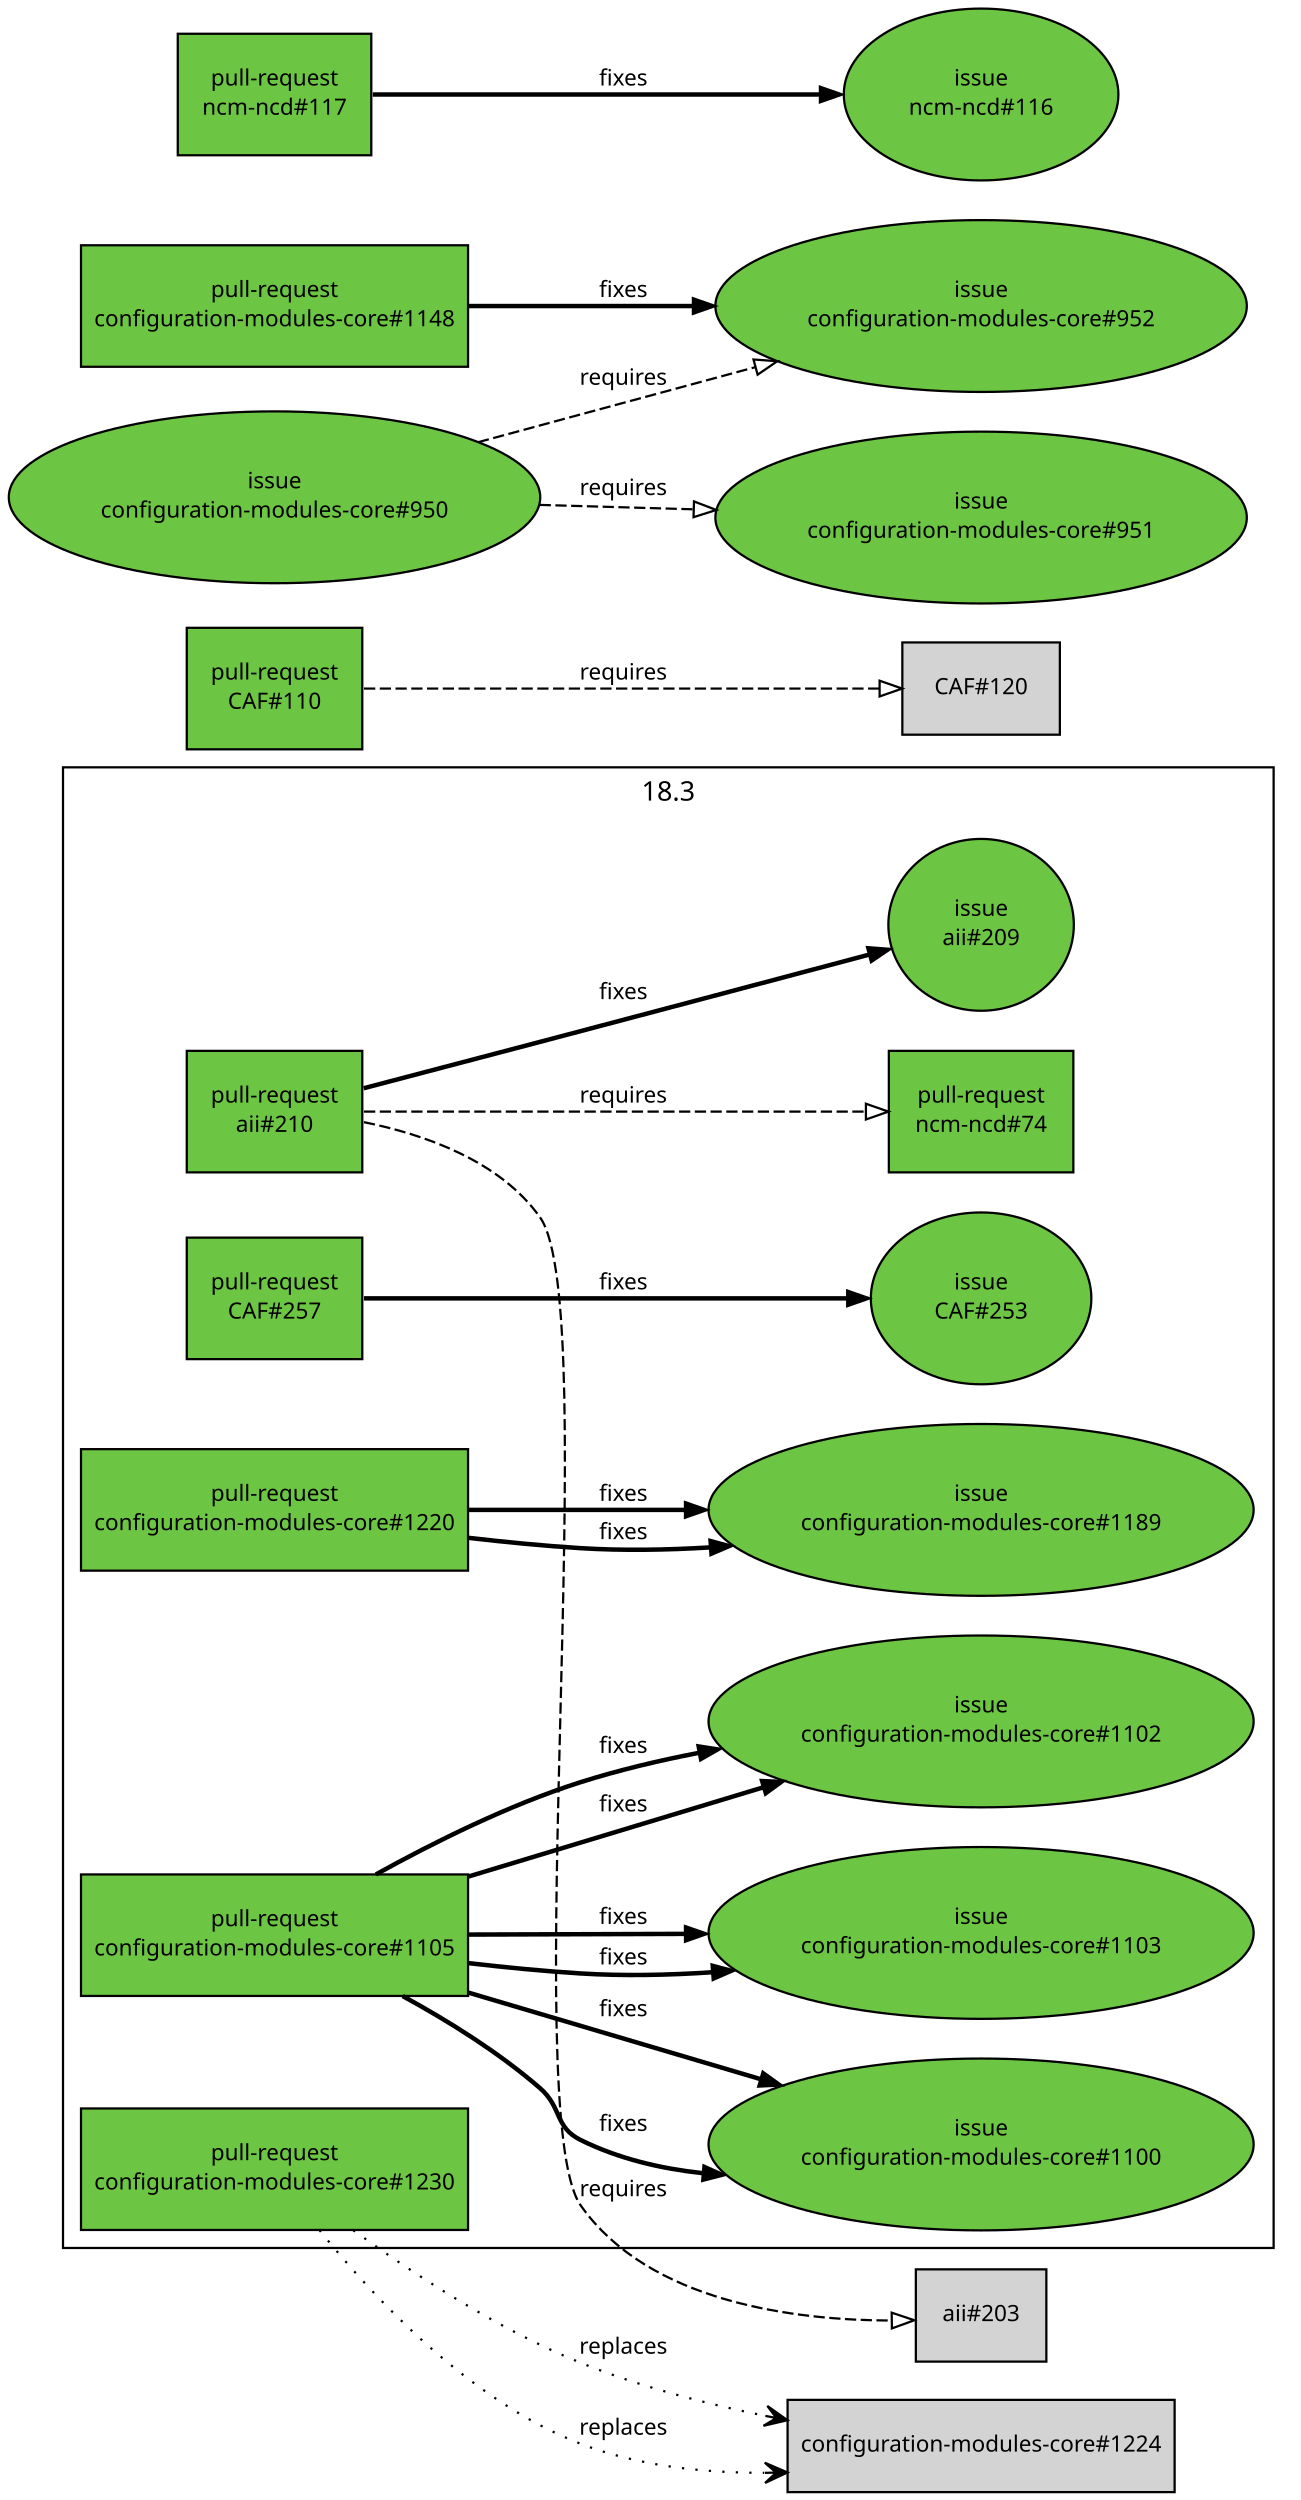
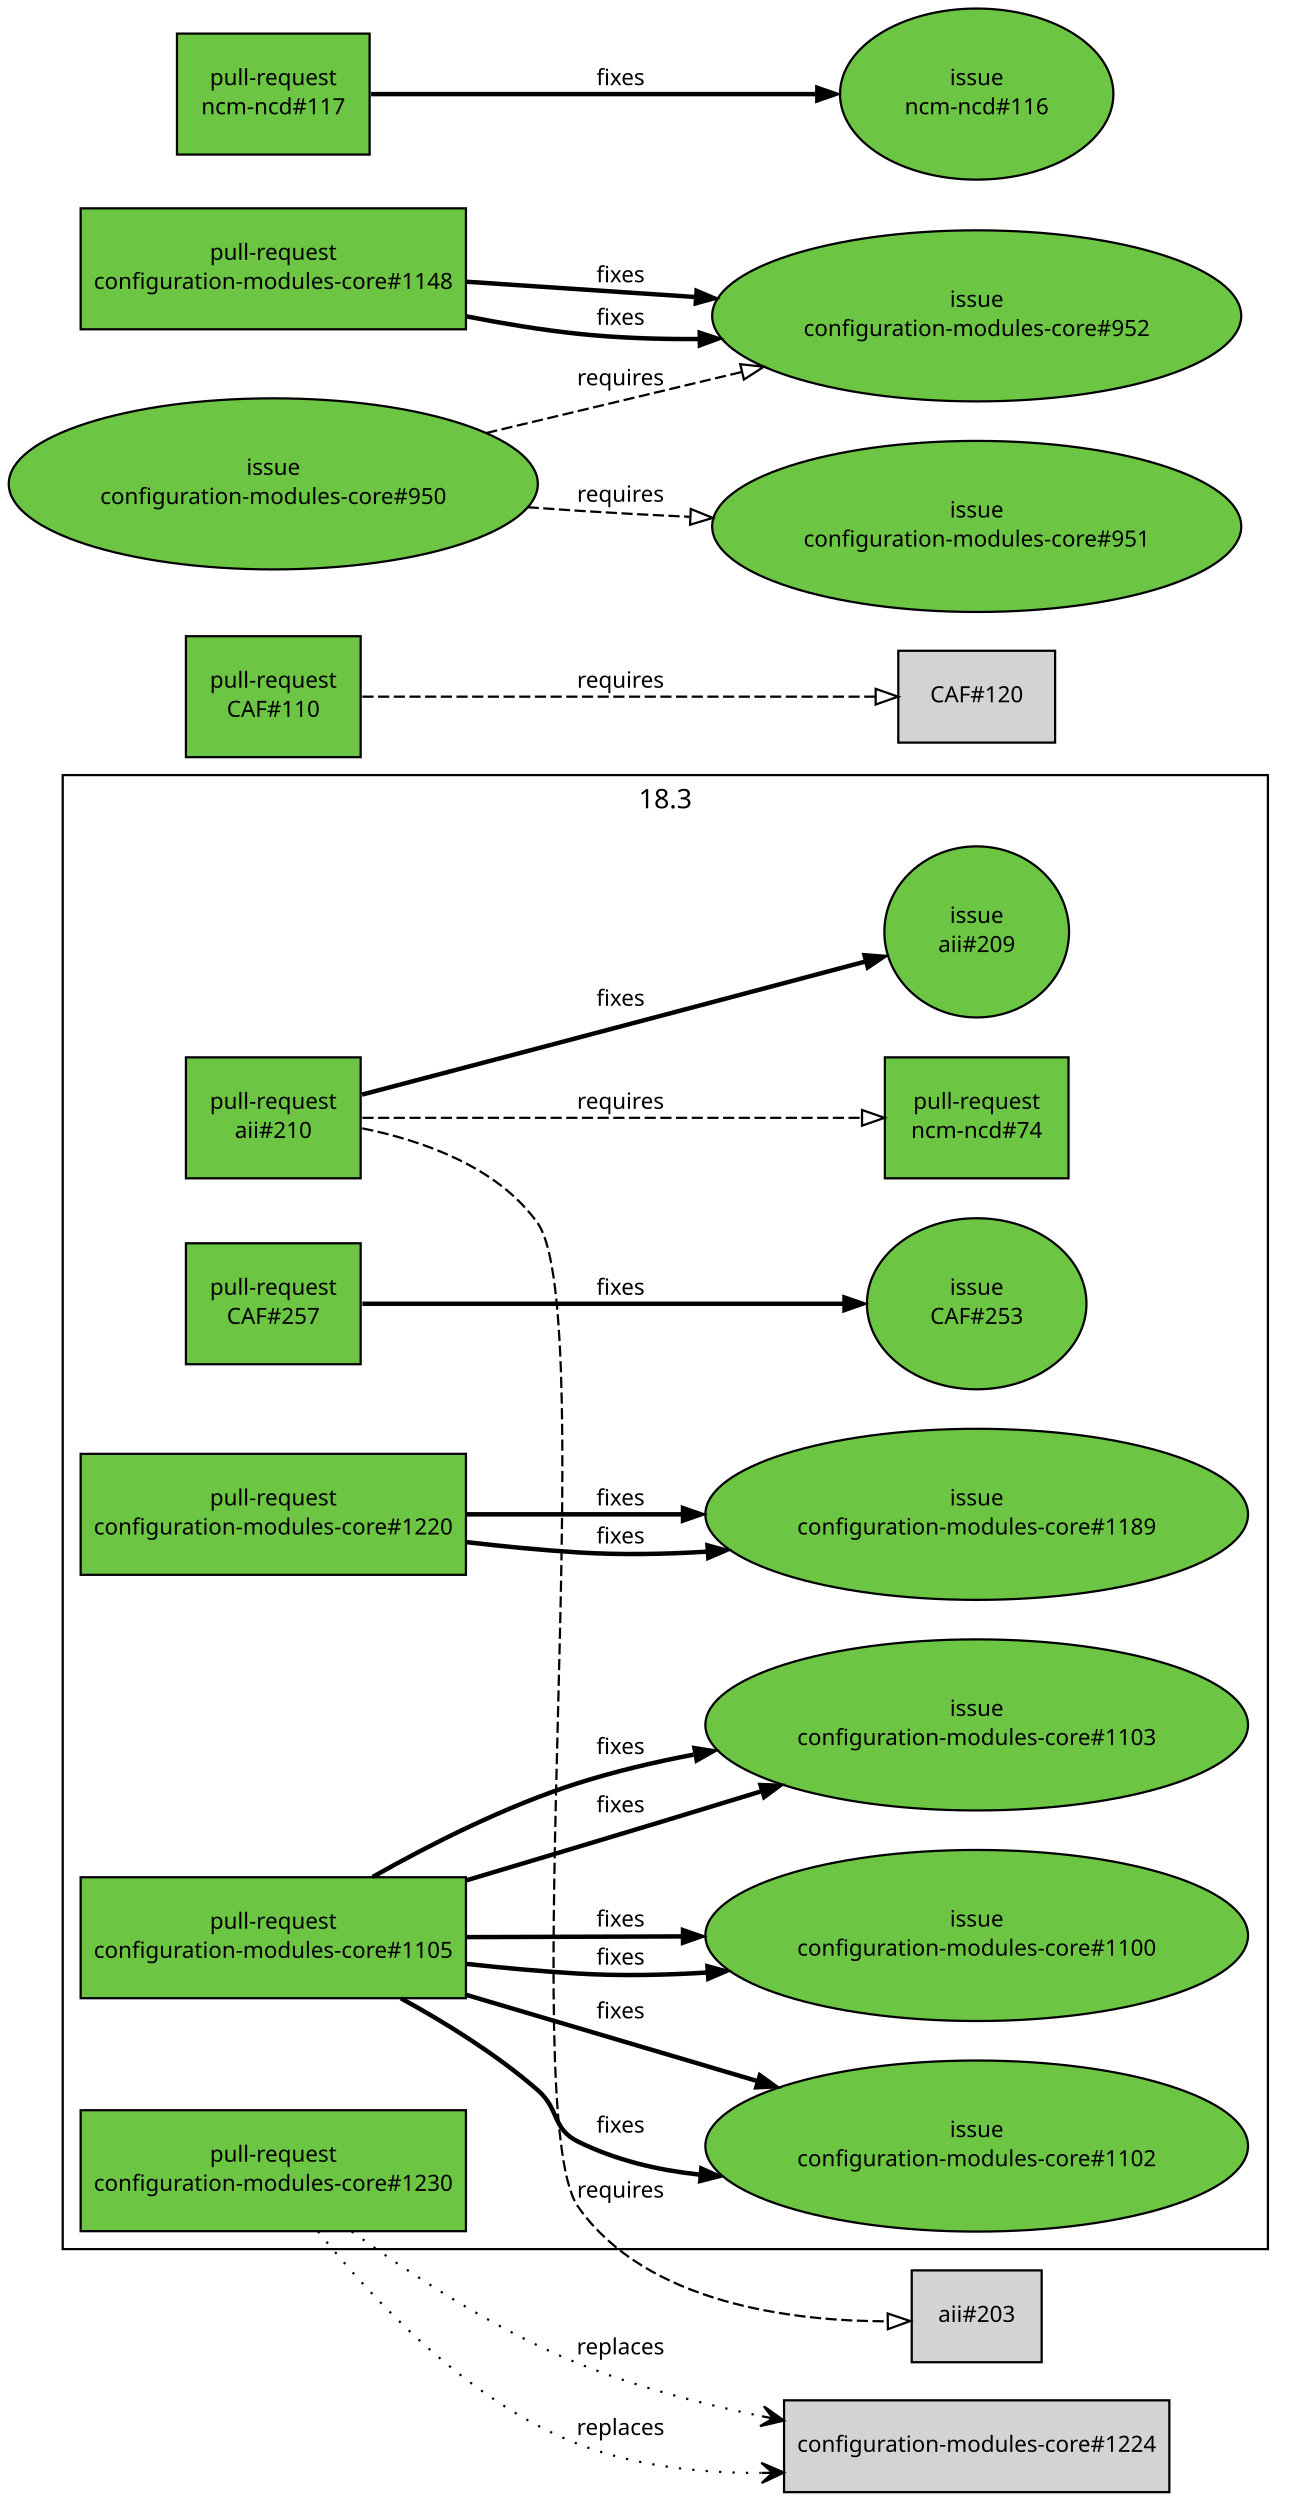
- <svg xmlns="http://www.w3.org/2000/svg" xmlns:xlink="http://www.w3.org/1999/xlink" width="578pt" height="1111pt" viewBox="0.00 0.00 578.00 1111.00">
-   <g id="graph1" class="graph" transform="scale(1 1) rotate(0) translate(4 1107)">
-     <polygon fill="white" stroke="white" points="-4,5 -4,-1107 575,-1107 575,5 -4,5" />
+ <svg xmlns="http://www.w3.org/2000/svg" xmlns:xlink="http://www.w3.org/1999/xlink" width="578pt" height="1116pt" viewBox="0.00 0.00 578.00 1116.00">
+   <g id="graph1" class="graph" transform="scale(1 1) rotate(0) translate(4 1112)">
+     <polygon fill="white" stroke="white" points="-4,5 -4,-1112 575,-1112 575,5 -4,5" />
    <g id="graph3" class="cluster">
      <polygon fill="none" stroke="black" points="24,-108 24,-766 562,-766 562,-108 24,-108" />
      <text text-anchor="middle" x="293" y="-751.2" font-family="Sans" font-size="12.00">18.3</text>
    </g>
    <g id="node1" class="node">
      <a xlink:href="https://github.com/quattor/aii/pull/210" xlink:title="Shellfe: support active config for plugins" target="_parent">
        <polygon fill="#6cc644" stroke="black" points="157,-640 79,-640 79,-586 157,-586 157,-640" />
        <text text-anchor="middle" x="118" y="-617" font-family="Sans" font-size="10.00">pull-request</text>
        <text text-anchor="middle" x="118" y="-604" font-family="Sans" font-size="10.00">aii#210</text>
      </a>
    </g>
    <g id="node3" class="node">
      <a xlink:href="https://github.com/quattor/aii/issues/209" xlink:title="support ACTIVE_CONFIG" target="_parent">
        <ellipse fill="#6cc644" stroke="black" cx="432" cy="-696" rx="41.217" ry="38.184" />
        <text text-anchor="middle" x="432" y="-700" font-family="Sans" font-size="10.00">issue</text>
        <text text-anchor="middle" x="432" y="-687" font-family="Sans" font-size="10.00">aii#209</text>
      </a>
    </g>
    <g id="edge2" class="edge">
      <path fill="none" stroke="black" stroke-width="2" d="M157.609,-623.38C180.517,-629.39 209.889,-637.106 236,-644 285.736,-657.131 342.549,-672.213 382.158,-682.741" />
      <polygon fill="black" stroke="black" points="381.278,-686.129 391.842,-685.315 383.077,-679.364 381.278,-686.129" />
      <text text-anchor="middle" x="273" y="-663" font-family="Sans" font-size="10.00">fixes</text>
    </g>
    <g id="node5" class="node">
      <a xlink:href="https://github.com/quattor/ncm-ncd/pull/74" xlink:title="Set the current active config as an attribute to the component" target="_parent">
        <polygon fill="#6cc644" stroke="black" points="473,-640 391,-640 391,-586 473,-586 473,-640" />
        <text text-anchor="middle" x="432" y="-617" font-family="Sans" font-size="10.00">pull-request</text>
        <text text-anchor="middle" x="432" y="-604" font-family="Sans" font-size="10.00">ncm-ncd#74</text>
      </a>
    </g>
    <g id="edge4" class="edge">
      <path fill="none" stroke="black" stroke-dasharray="5,2" d="M157.768,-613C214.435,-613 318.442,-613 380.801,-613" />
      <polygon fill="none" stroke="black" points="380.813,-616.5 390.813,-613 380.813,-609.5 380.813,-616.5" />
      <text text-anchor="middle" x="273" y="-617" font-family="Sans" font-size="10.00">requires</text>
    </g>
    <g id="node7" class="node">
      <polygon fill="lightgrey" stroke="black" points="461,-98.5 403,-98.5 403,-57.5 461,-57.5 461,-98.5" />
      <text text-anchor="middle" x="432" y="-75.5" font-family="Sans" font-size="10.00">aii#203</text>
    </g>
    <g id="edge6" class="edge">
      <path fill="none" stroke="black" stroke-dasharray="5,2" d="M157.735,-608.312C184.536,-602.886 218.154,-591.191 236,-566 264.221,-526.165 225.992,-166.985 254,-127 284.409,-83.587 349.805,-75.814 392.299,-75.752" />
      <polygon fill="none" stroke="black" points="392.267,-79.252 402.31,-75.878 392.355,-72.252 392.267,-79.252" />
      <text text-anchor="middle" x="273" y="-131" font-family="Sans" font-size="10.00">requires</text>
    </g>
    <g id="node8" class="node">
      <a xlink:href="https://github.com/quattor/CAF/pull/257" xlink:title="Process: run process as another user" target="_parent">
        <polygon fill="#6cc644" stroke="black" points="157,-557 79,-557 79,-503 157,-503 157,-557" />
        <text text-anchor="middle" x="118" y="-534" font-family="Sans" font-size="10.00">pull-request</text>
        <text text-anchor="middle" x="118" y="-521" font-family="Sans" font-size="10.00">CAF#257</text>
      </a>
    </g>
    <g id="node10" class="node">
      <a xlink:href="https://github.com/quattor/CAF/issues/253" xlink:title="CAF::Process: Include an option to execute the command as an specific user" target="_parent">
        <ellipse fill="#6cc644" stroke="black" cx="432" cy="-530" rx="48.998" ry="38.184" />
        <text text-anchor="middle" x="432" y="-534" font-family="Sans" font-size="10.00">issue</text>
        <text text-anchor="middle" x="432" y="-521" font-family="Sans" font-size="10.00">CAF#253</text>
      </a>
    </g>
    <g id="edge8" class="edge">
      <path fill="none" stroke="black" stroke-width="2" d="M157.768,-530C211.934,-530 309.353,-530 372.308,-530" />
      <polygon fill="black" stroke="black" points="372.488,-533.5 382.488,-530 372.488,-526.5 372.488,-533.5" />
      <text text-anchor="middle" x="273" y="-534" font-family="Sans" font-size="10.00">fixes</text>
    </g>
    <g id="node11" class="node">
      <a xlink:href="https://github.com/quattor/CAF/pull/110" xlink:title="Download: API proposal" target="_parent">
        <polygon fill="#6cc644" stroke="black" points="157,-828 79,-828 79,-774 157,-774 157,-828" />
        <text text-anchor="middle" x="118" y="-805" font-family="Sans" font-size="10.00">pull-request</text>
        <text text-anchor="middle" x="118" y="-792" font-family="Sans" font-size="10.00">CAF#110</text>
      </a>
    </g>
    <g id="node13" class="node">
      <polygon fill="lightgrey" stroke="black" points="467,-821.5 397,-821.5 397,-780.5 467,-780.5 467,-821.5" />
      <text text-anchor="middle" x="432" y="-798.5" font-family="Sans" font-size="10.00">CAF#120</text>
    </g>
    <g id="edge10" class="edge">
      <path fill="none" stroke="black" stroke-dasharray="5,2" d="M157.768,-801C216.269,-801 325.221,-801 386.719,-801" />
      <polygon fill="none" stroke="black" points="386.897,-804.5 396.897,-801 386.897,-797.5 386.897,-804.5" />
      <text text-anchor="middle" x="273" y="-805" font-family="Sans" font-size="10.00">requires</text>
    </g>
    <g id="node14" class="node">
      <a xlink:href="https://github.com/quattor/configuration-modules-core/pull/1230" xlink:title="ncm-ceph: support for luminous, bluestore, ceph-volume and per host osd deployment" target="_parent">
        <polygon fill="#6cc644" stroke="black" points="204,-170 32,-170 32,-116 204,-116 204,-170" />
        <text text-anchor="middle" x="118" y="-147" font-family="Sans" font-size="10.00">pull-request</text>
        <text text-anchor="middle" x="118" y="-134" font-family="Sans" font-size="10.00">configuration-modules-core#1230</text>
      </a>
    </g>
    <g id="node16" class="node">
      <polygon fill="lightgrey" stroke="black" points="518,-40.5 346,-40.5 346,0.5 518,0.5 518,-40.5" />
      <text text-anchor="middle" x="432" y="-17.5" font-family="Sans" font-size="10.00">configuration-modules-core#1224</text>
    </g>
-     <g id="edge22" class="edge">
+     <g id="edge24" class="edge">
      <path fill="none" stroke="black" stroke-dasharray="1,5" d="M153.011,-115.877C179.404,-96.709 217.226,-71.876 254,-57 279.799,-46.563 308.942,-38.927 336.065,-33.4" />
      <polygon fill="black" stroke="black" points="345.956,-31.457 337.011,-37.8 341.05,-32.421 336.144,-33.384 336.144,-33.384 336.144,-33.384 341.05,-32.421 335.277,-28.968 345.956,-31.457 345.956,-31.457" />
      <text text-anchor="middle" x="273" y="-61" font-family="Sans" font-size="10.00">replaces</text>
    </g>
    <g id="edge12" class="edge">
      <path fill="none" stroke="black" stroke-dasharray="1,5" d="M137.965,-115.933C161.765,-86.181 204.583,-40.076 254,-21 279.436,-11.181 308.482,-8.011 335.628,-8.074" />
      <polygon fill="black" stroke="black" points="345.928,-8.249 335.853,-12.578 340.929,-8.164 335.929,-8.079 335.929,-8.079 335.929,-8.079 340.929,-8.164 336.006,-3.58 345.928,-8.249 345.928,-8.249" />
      <text text-anchor="middle" x="273" y="-25" font-family="Sans" font-size="10.00">replaces</text>
    </g>
    <g id="node17" class="node">
      <a xlink:href="https://github.com/quattor/configuration-modules-core/pull/1220" xlink:title="ncm-cups: Stop daemon if server not enabled" target="_parent">
        <polygon fill="#6cc644" stroke="black" points="204,-463 32,-463 32,-409 204,-409 204,-463" />
        <text text-anchor="middle" x="118" y="-440" font-family="Sans" font-size="10.00">pull-request</text>
        <text text-anchor="middle" x="118" y="-427" font-family="Sans" font-size="10.00">configuration-modules-core#1220</text>
      </a>
    </g>
    <g id="node19" class="node">
      <a xlink:href="https://github.com/quattor/configuration-modules-core/issues/1189" xlink:title="ncm-cups: Nodetype of client should stop running cups daemon" target="_parent">
        <ellipse fill="#6cc644" stroke="black" cx="432" cy="-436" rx="121.122" ry="38.184" />
        <text text-anchor="middle" x="432" y="-440" font-family="Sans" font-size="10.00">issue</text>
        <text text-anchor="middle" x="432" y="-427" font-family="Sans" font-size="10.00">configuration-modules-core#1189</text>
      </a>
    </g>
-     <g id="edge24" class="edge">
+     <g id="edge26" class="edge">
      <path fill="none" stroke="black" stroke-width="2" d="M204.217,-436C233.916,-436 267.888,-436 300.372,-436" />
      <polygon fill="black" stroke="black" points="300.399,-439.5 310.399,-436 300.399,-432.5 300.399,-439.5" />
      <text text-anchor="middle" x="273" y="-440" font-family="Sans" font-size="10.00">fixes</text>
    </g>
    <g id="edge14" class="edge">
      <path fill="none" stroke="black" stroke-width="2" d="M204.182,-423.588C220.685,-421.676 237.851,-420.005 254,-419 272.601,-417.842 292.267,-418.162 311.475,-419.331" />
      <polygon fill="black" stroke="black" points="311.254,-422.824 321.47,-420.016 311.733,-415.84 311.254,-422.824" />
      <text text-anchor="middle" x="273" y="-423" font-family="Sans" font-size="10.00">fixes</text>
    </g>
    <g id="node20" class="node">
      <a xlink:href="https://github.com/quattor/configuration-modules-core/pull/1105" xlink:title="ncm-authconfig: fix krb5_realm, user_object_class and newline between ldap_krb5_canonicalize and ldap_krb5_realm" target="_parent">
        <polygon fill="#6cc644" stroke="black" points="204,-274 32,-274 32,-220 204,-220 204,-274" />
        <text text-anchor="middle" x="118" y="-251" font-family="Sans" font-size="10.00">pull-request</text>
        <text text-anchor="middle" x="118" y="-238" font-family="Sans" font-size="10.00">configuration-modules-core#1105</text>
      </a>
    </g>
    <g id="node22" class="node">
      <a xlink:href="https://github.com/quattor/configuration-modules-core/issues/1100" xlink:title="ncm-authconfig : no newline after krb5_canonicalize option" target="_parent">
+         <ellipse fill="#6cc644" stroke="black" cx="432" cy="-248" rx="121.122" ry="38.184" />
+         <text text-anchor="middle" x="432" y="-252" font-family="Sans" font-size="10.00">issue</text>
+         <text text-anchor="middle" x="432" y="-239" font-family="Sans" font-size="10.00">configuration-modules-core#1100</text>
+       </a>
+     </g>
+     <g id="edge28" class="edge">
+       <path fill="none" stroke="black" stroke-width="2" d="M204.2,-235.318C220.701,-233.518 237.861,-231.946 254,-231 272.605,-229.909 292.273,-230.265 311.482,-231.449" />
+       <polygon fill="black" stroke="black" points="311.26,-234.942 321.478,-232.14 311.743,-227.959 311.26,-234.942" />
+       <text text-anchor="middle" x="273" y="-235" font-family="Sans" font-size="10.00">fixes</text>
+     </g>
+     <g id="edge16" class="edge">
+       <path fill="none" stroke="black" stroke-width="2" d="M204.217,-247.275C233.916,-247.369 267.888,-247.477 300.372,-247.581" />
+       <polygon fill="black" stroke="black" points="300.388,-251.081 310.399,-247.613 300.41,-244.081 300.388,-251.081" />
+       <text text-anchor="middle" x="273" y="-252" font-family="Sans" font-size="10.00">fixes</text>
+     </g>
+     <g id="node24" class="node">
+       <a xlink:href="https://github.com/quattor/configuration-modules-core/issues/1102" xlink:title="ncm-authconfig: There is no " target="_parent">
        <ellipse fill="#6cc644" stroke="black" cx="432" cy="-154" rx="121.122" ry="38.184" />
        <text text-anchor="middle" x="432" y="-158" font-family="Sans" font-size="10.00">issue</text>
-         <text text-anchor="middle" x="432" y="-145" font-family="Sans" font-size="10.00">configuration-modules-core#1100</text>
-       </a>
-     </g>
-     <g id="edge26" class="edge">
+         <text text-anchor="middle" x="432" y="-145" font-family="Sans" font-size="10.00">configuration-modules-core#1102</text>
+       </a>
+     </g>
+     <g id="edge30" class="edge">
      <path fill="none" stroke="black" stroke-width="2" d="M204.217,-221.464C244.304,-209.591 292.178,-195.412 333.668,-183.124" />
      <polygon fill="black" stroke="black" points="334.922,-186.403 343.516,-180.207 332.934,-179.691 334.922,-186.403" />
      <text text-anchor="middle" x="273" y="-211" font-family="Sans" font-size="10.00">fixes</text>
    </g>
-     <g id="edge16" class="edge">
+     <g id="edge18" class="edge">
      <path fill="none" stroke="black" stroke-width="2" d="M174.955,-219.944C195.353,-208.813 217.786,-194.807 236,-179 245.803,-170.492 242.363,-161.751 254,-156 270.675,-147.76 289.347,-143.283 308.156,-141.256" />
      <polygon fill="black" stroke="black" points="308.632,-144.728 318.299,-140.393 308.039,-137.754 308.632,-144.728" />
      <text text-anchor="middle" x="273" y="-160" font-family="Sans" font-size="10.00">fixes</text>
    </g>
-     <g id="node24" class="node">
-       <a xlink:href="https://github.com/quattor/configuration-modules-core/issues/1102" xlink:title="ncm-authconfig: There is no " target="_parent">
+     <g id="node26" class="node">
+       <a xlink:href="https://github.com/quattor/configuration-modules-core/issues/1103" xlink:title="ncm-authconfig: krb5_realm = ARRAY(0x39a5830)" target="_parent">
        <ellipse fill="#6cc644" stroke="black" cx="432" cy="-342" rx="121.122" ry="38.184" />
        <text text-anchor="middle" x="432" y="-346" font-family="Sans" font-size="10.00">issue</text>
-         <text text-anchor="middle" x="432" y="-333" font-family="Sans" font-size="10.00">configuration-modules-core#1102</text>
-       </a>
-     </g>
-     <g id="edge28" class="edge">
-       <path fill="none" stroke="black" stroke-width="2" d="M163.066,-274.018C188.853,-288.315 222.295,-304.945 254,-315 270.717,-320.301 288.657,-324.576 306.481,-328.019" />
-       <polygon fill="black" stroke="black" points="305.893,-331.47 316.363,-329.848 307.166,-324.587 305.893,-331.47" />
-       <text text-anchor="middle" x="273" y="-328" font-family="Sans" font-size="10.00">fixes</text>
-     </g>
-     <g id="edge18" class="edge">
-       <path fill="none" stroke="black" stroke-width="2" d="M204.217,-273.085C244.726,-285.341 293.186,-300.002 334.974,-312.645" />
-       <polygon fill="black" stroke="black" points="334.026,-316.015 344.611,-315.561 336.053,-309.315 334.026,-316.015" />
-       <text text-anchor="middle" x="273" y="-302" font-family="Sans" font-size="10.00">fixes</text>
-     </g>
-     <g id="node26" class="node">
-       <a xlink:href="https://github.com/quattor/configuration-modules-core/issues/1103" xlink:title="ncm-authconfig: krb5_realm = ARRAY(0x39a5830)" target="_parent">
-         <ellipse fill="#6cc644" stroke="black" cx="432" cy="-248" rx="121.122" ry="38.184" />
-         <text text-anchor="middle" x="432" y="-252" font-family="Sans" font-size="10.00">issue</text>
-         <text text-anchor="middle" x="432" y="-239" font-family="Sans" font-size="10.00">configuration-modules-core#1103</text>
-       </a>
-     </g>
-     <g id="edge30" class="edge">
-       <path fill="none" stroke="black" stroke-width="2" d="M204.217,-247.275C233.916,-247.369 267.888,-247.477 300.372,-247.581" />
-       <polygon fill="black" stroke="black" points="300.388,-251.081 310.399,-247.613 300.41,-244.081 300.388,-251.081" />
-       <text text-anchor="middle" x="273" y="-252" font-family="Sans" font-size="10.00">fixes</text>
+         <text text-anchor="middle" x="432" y="-333" font-family="Sans" font-size="10.00">configuration-modules-core#1103</text>
+       </a>
+     </g>
+     <g id="edge32" class="edge">
+       <path fill="none" stroke="black" stroke-width="2" d="M204.33,-272.659C232.313,-281.013 263.486,-290.36 292,-299 306.172,-303.294 321.143,-307.86 335.814,-312.352" />
+       <polygon fill="black" stroke="black" points="334.814,-315.706 345.401,-315.289 336.865,-309.013 334.814,-315.706" />
+       <text text-anchor="middle" x="273" y="-303" font-family="Sans" font-size="10.00">fixes</text>
    </g>
    <g id="edge20" class="edge">
-       <path fill="none" stroke="black" stroke-width="2" d="M204.182,-234.588C220.685,-232.676 237.851,-231.005 254,-230 272.875,-228.825 292.841,-229.227 312.31,-230.522" />
-       <polygon fill="black" stroke="black" points="312.206,-234.024 322.438,-231.278 312.726,-227.044 312.206,-234.024" />
-       <text text-anchor="middle" x="273" y="-234" font-family="Sans" font-size="10.00">fixes</text>
-     </g>
-     <g id="node32" class="node">
+       <path fill="none" stroke="black" stroke-width="2" d="M162.383,-274.157C188.229,-288.769 221.95,-305.83 254,-316 270.423,-321.212 288.035,-325.385 305.561,-328.724" />
+       <polygon fill="black" stroke="black" points="305.395,-332.251 315.86,-330.596 306.647,-325.364 305.395,-332.251" />
+       <text text-anchor="middle" x="273" y="-329" font-family="Sans" font-size="10.00">fixes</text>
+     </g>
+     <g id="node27" class="node">
      <a xlink:href="https://github.com/quattor/configuration-modules-core/pull/1148" xlink:title="ncm-spma: Remove support from groups from spma yumng backend" target="_parent">
-         <polygon fill="#6cc644" stroke="black" points="204,-998 32,-998 32,-944 204,-944 204,-998" />
-         <text text-anchor="middle" x="118" y="-975" font-family="Sans" font-size="10.00">pull-request</text>
-         <text text-anchor="middle" x="118" y="-962" font-family="Sans" font-size="10.00">configuration-modules-core#1148</text>
-       </a>
-     </g>
-     <g id="node34" class="node">
+         <polygon fill="#6cc644" stroke="black" points="204,-1019 32,-1019 32,-965 204,-965 204,-1019" />
+         <text text-anchor="middle" x="118" y="-996" font-family="Sans" font-size="10.00">pull-request</text>
+         <text text-anchor="middle" x="118" y="-983" font-family="Sans" font-size="10.00">configuration-modules-core#1148</text>
+       </a>
+     </g>
+     <g id="node29" class="node">
      <a xlink:href="https://github.com/quattor/configuration-modules-core/issues/952" xlink:title="ncm-spma (yumng): Remove support for package groups" target="_parent">
        <ellipse fill="#6cc644" stroke="black" cx="432" cy="-971" rx="118.087" ry="38.184" />
        <text text-anchor="middle" x="432" y="-975" font-family="Sans" font-size="10.00">issue</text>
        <text text-anchor="middle" x="432" y="-962" font-family="Sans" font-size="10.00">configuration-modules-core#952</text>
      </a>
    </g>
-     <g id="edge32" class="edge">
-       <path fill="none" stroke="black" stroke-width="2" d="M204.217,-971C234.903,-971 270.151,-971 303.606,-971" />
-       <polygon fill="black" stroke="black" points="303.924,-974.5 313.924,-971 303.924,-967.5 303.924,-974.5" />
-       <text text-anchor="middle" x="273" y="-975" font-family="Sans" font-size="10.00">fixes</text>
-     </g>
-     <g id="node35" class="node">
+     <g id="edge22" class="edge">
+       <path fill="none" stroke="black" stroke-width="2" d="M204.217,-986.234C235.696,-984.129 271.977,-981.702 306.197,-979.414" />
+       <polygon fill="black" stroke="black" points="306.52,-982.9 316.264,-978.74 306.053,-975.916 306.52,-982.9" />
+       <text text-anchor="middle" x="273" y="-986" font-family="Sans" font-size="10.00">fixes</text>
+     </g>
+     <g id="edge34" class="edge">
+       <path fill="none" stroke="black" stroke-width="2" d="M204.261,-970.764C220.679,-967.532 237.794,-964.709 254,-963 271.391,-961.166 289.781,-960.533 307.881,-960.658" />
+       <polygon fill="black" stroke="black" points="307.849,-964.158 317.899,-960.804 307.951,-957.159 307.849,-964.158" />
+       <text text-anchor="middle" x="273" y="-967" font-family="Sans" font-size="10.00">fixes</text>
+     </g>
+     <g id="node36" class="node">
      <a xlink:href="https://github.com/quattor/configuration-modules-core/issues/950" xlink:title="ncm-spma: Remove support for package groups from yum backends" target="_parent">
-         <ellipse fill="#6cc644" stroke="black" cx="118" cy="-886" rx="118.087" ry="38.184" />
-         <text text-anchor="middle" x="118" y="-890" font-family="Sans" font-size="10.00">issue</text>
-         <text text-anchor="middle" x="118" y="-877" font-family="Sans" font-size="10.00">configuration-modules-core#950</text>
-       </a>
-     </g>
-     <g id="edge36" class="edge">
-       <path fill="none" stroke="black" stroke-dasharray="5,2" d="M208.401,-910.471C246.98,-920.915 292.147,-933.142 331.747,-943.861" />
-       <polygon fill="none" stroke="black" points="330.855,-947.246 341.422,-946.481 332.684,-940.489 330.855,-947.246" />
-       <text text-anchor="middle" x="273" y="-936" font-family="Sans" font-size="10.00">requires</text>
-     </g>
-     <g id="node37" class="node">
+         <ellipse fill="#6cc644" stroke="black" cx="118" cy="-896" rx="118.087" ry="38.184" />
+         <text text-anchor="middle" x="118" y="-900" font-family="Sans" font-size="10.00">issue</text>
+         <text text-anchor="middle" x="118" y="-887" font-family="Sans" font-size="10.00">configuration-modules-core#950</text>
+       </a>
+     </g>
+     <g id="edge38" class="edge">
+       <path fill="none" stroke="black" stroke-dasharray="5,2" d="M213.062,-918.706C249.102,-927.314 290.327,-937.161 327.212,-945.971" />
+       <polygon fill="none" stroke="black" points="326.45,-949.388 336.99,-948.307 328.077,-942.579 326.45,-949.388" />
+       <text text-anchor="middle" x="273" y="-940" font-family="Sans" font-size="10.00">requires</text>
+     </g>
+     <g id="node38" class="node">
      <a xlink:href="https://github.com/quattor/configuration-modules-core/issues/951" xlink:title="ncm-spma (yum): Remove support for package groups" target="_parent">
        <ellipse fill="#6cc644" stroke="black" cx="432" cy="-877" rx="118.087" ry="38.184" />
        <text text-anchor="middle" x="432" y="-881" font-family="Sans" font-size="10.00">issue</text>
        <text text-anchor="middle" x="432" y="-868" font-family="Sans" font-size="10.00">configuration-modules-core#951</text>
      </a>
    </g>
-     <g id="edge34" class="edge">
-       <path fill="none" stroke="black" stroke-dasharray="5,2" d="M235.815,-882.623C258.074,-881.985 281.456,-881.315 304.01,-880.668" />
-       <polygon fill="none" stroke="black" points="304.412,-884.159 314.308,-880.373 304.212,-877.161 304.412,-884.159" />
-       <text text-anchor="middle" x="273" y="-887" font-family="Sans" font-size="10.00">requires</text>
-     </g>
-     <g id="node39" class="node">
+     <g id="edge36" class="edge">
+       <path fill="none" stroke="black" stroke-dasharray="5,2" d="M231.506,-885.568C239.116,-884.998 246.667,-884.467 254,-884 270.102,-882.974 287.034,-882.075 303.789,-881.294" />
+       <polygon fill="none" stroke="black" points="304.358,-884.772 314.189,-880.823 304.041,-877.779 304.358,-884.772" />
+       <text text-anchor="middle" x="273" y="-888" font-family="Sans" font-size="10.00">requires</text>
+     </g>
+     <g id="node40" class="node">
      <a xlink:href="https://github.com/quattor/ncm-ncd/pull/117" xlink:title="Allow component modules to be loaded from any path" target="_parent">
-         <polygon fill="#6cc644" stroke="black" points="161,-1092 75,-1092 75,-1038 161,-1038 161,-1092" />
-         <text text-anchor="middle" x="118" y="-1069" font-family="Sans" font-size="10.00">pull-request</text>
-         <text text-anchor="middle" x="118" y="-1056" font-family="Sans" font-size="10.00">ncm-ncd#117</text>
-       </a>
-     </g>
-     <g id="node41" class="node">
+         <polygon fill="#6cc644" stroke="black" points="161,-1097 75,-1097 75,-1043 161,-1043 161,-1097" />
+         <text text-anchor="middle" x="118" y="-1074" font-family="Sans" font-size="10.00">pull-request</text>
+         <text text-anchor="middle" x="118" y="-1061" font-family="Sans" font-size="10.00">ncm-ncd#117</text>
+       </a>
+     </g>
+     <g id="node42" class="node">
      <a xlink:href="https://github.com/quattor/ncm-ncd/issues/116" xlink:title="hasFile() prevents component modules from being relocated" target="_parent">
-         <ellipse fill="#6cc644" stroke="black" cx="432" cy="-1065" rx="61.018" ry="38.184" />
-         <text text-anchor="middle" x="432" y="-1069" font-family="Sans" font-size="10.00">issue</text>
-         <text text-anchor="middle" x="432" y="-1056" font-family="Sans" font-size="10.00">ncm-ncd#116</text>
-       </a>
-     </g>
-     <g id="edge38" class="edge">
-       <path fill="none" stroke="black" stroke-width="2" d="M161.66,-1065C212.954,-1065 298.809,-1065 360.001,-1065" />
-       <polygon fill="black" stroke="black" points="360.362,-1068.5 370.362,-1065 360.362,-1061.5 360.362,-1068.5" />
-       <text text-anchor="middle" x="273" y="-1069" font-family="Sans" font-size="10.00">fixes</text>
+         <ellipse fill="#6cc644" stroke="black" cx="432" cy="-1070" rx="61.018" ry="38.184" />
+         <text text-anchor="middle" x="432" y="-1074" font-family="Sans" font-size="10.00">issue</text>
+         <text text-anchor="middle" x="432" y="-1061" font-family="Sans" font-size="10.00">ncm-ncd#116</text>
+       </a>
+     </g>
+     <g id="edge40" class="edge">
+       <path fill="none" stroke="black" stroke-width="2" d="M161.66,-1070C212.954,-1070 298.809,-1070 360.001,-1070" />
+       <polygon fill="black" stroke="black" points="360.362,-1073.5 370.362,-1070 360.362,-1066.5 360.362,-1073.5" />
+       <text text-anchor="middle" x="273" y="-1074" font-family="Sans" font-size="10.00">fixes</text>
    </g>
  </g>
</svg>
